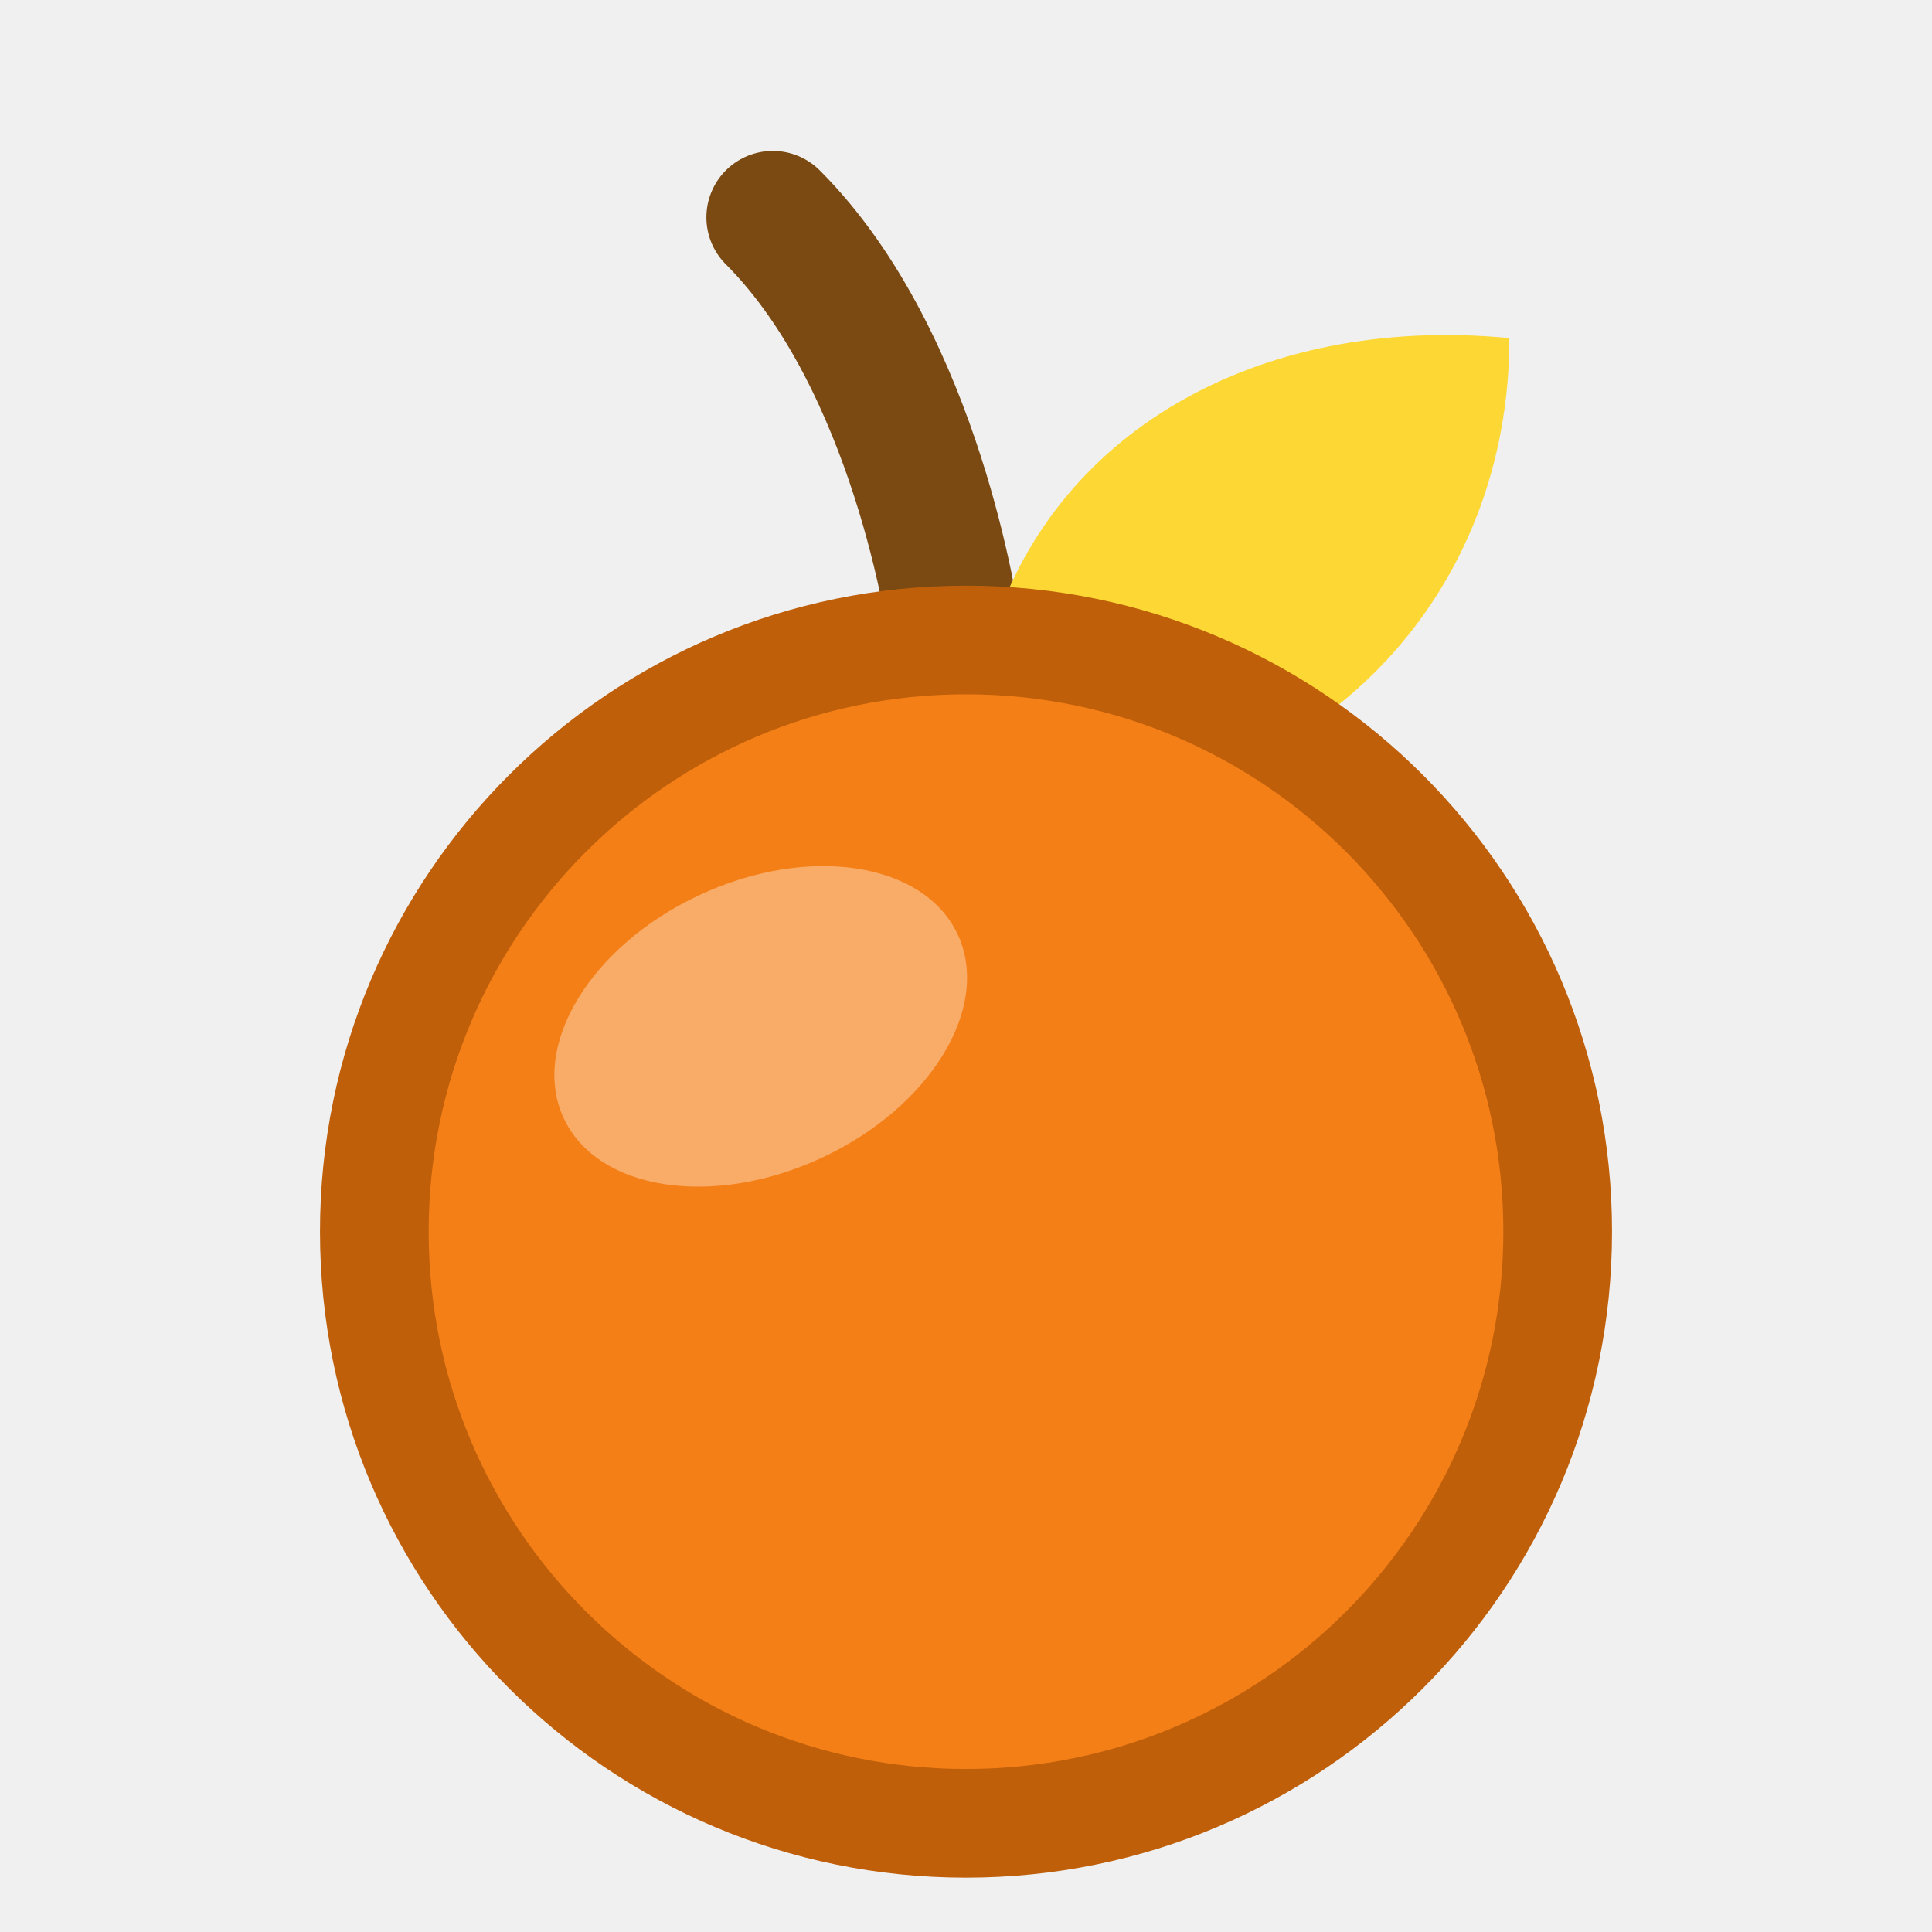
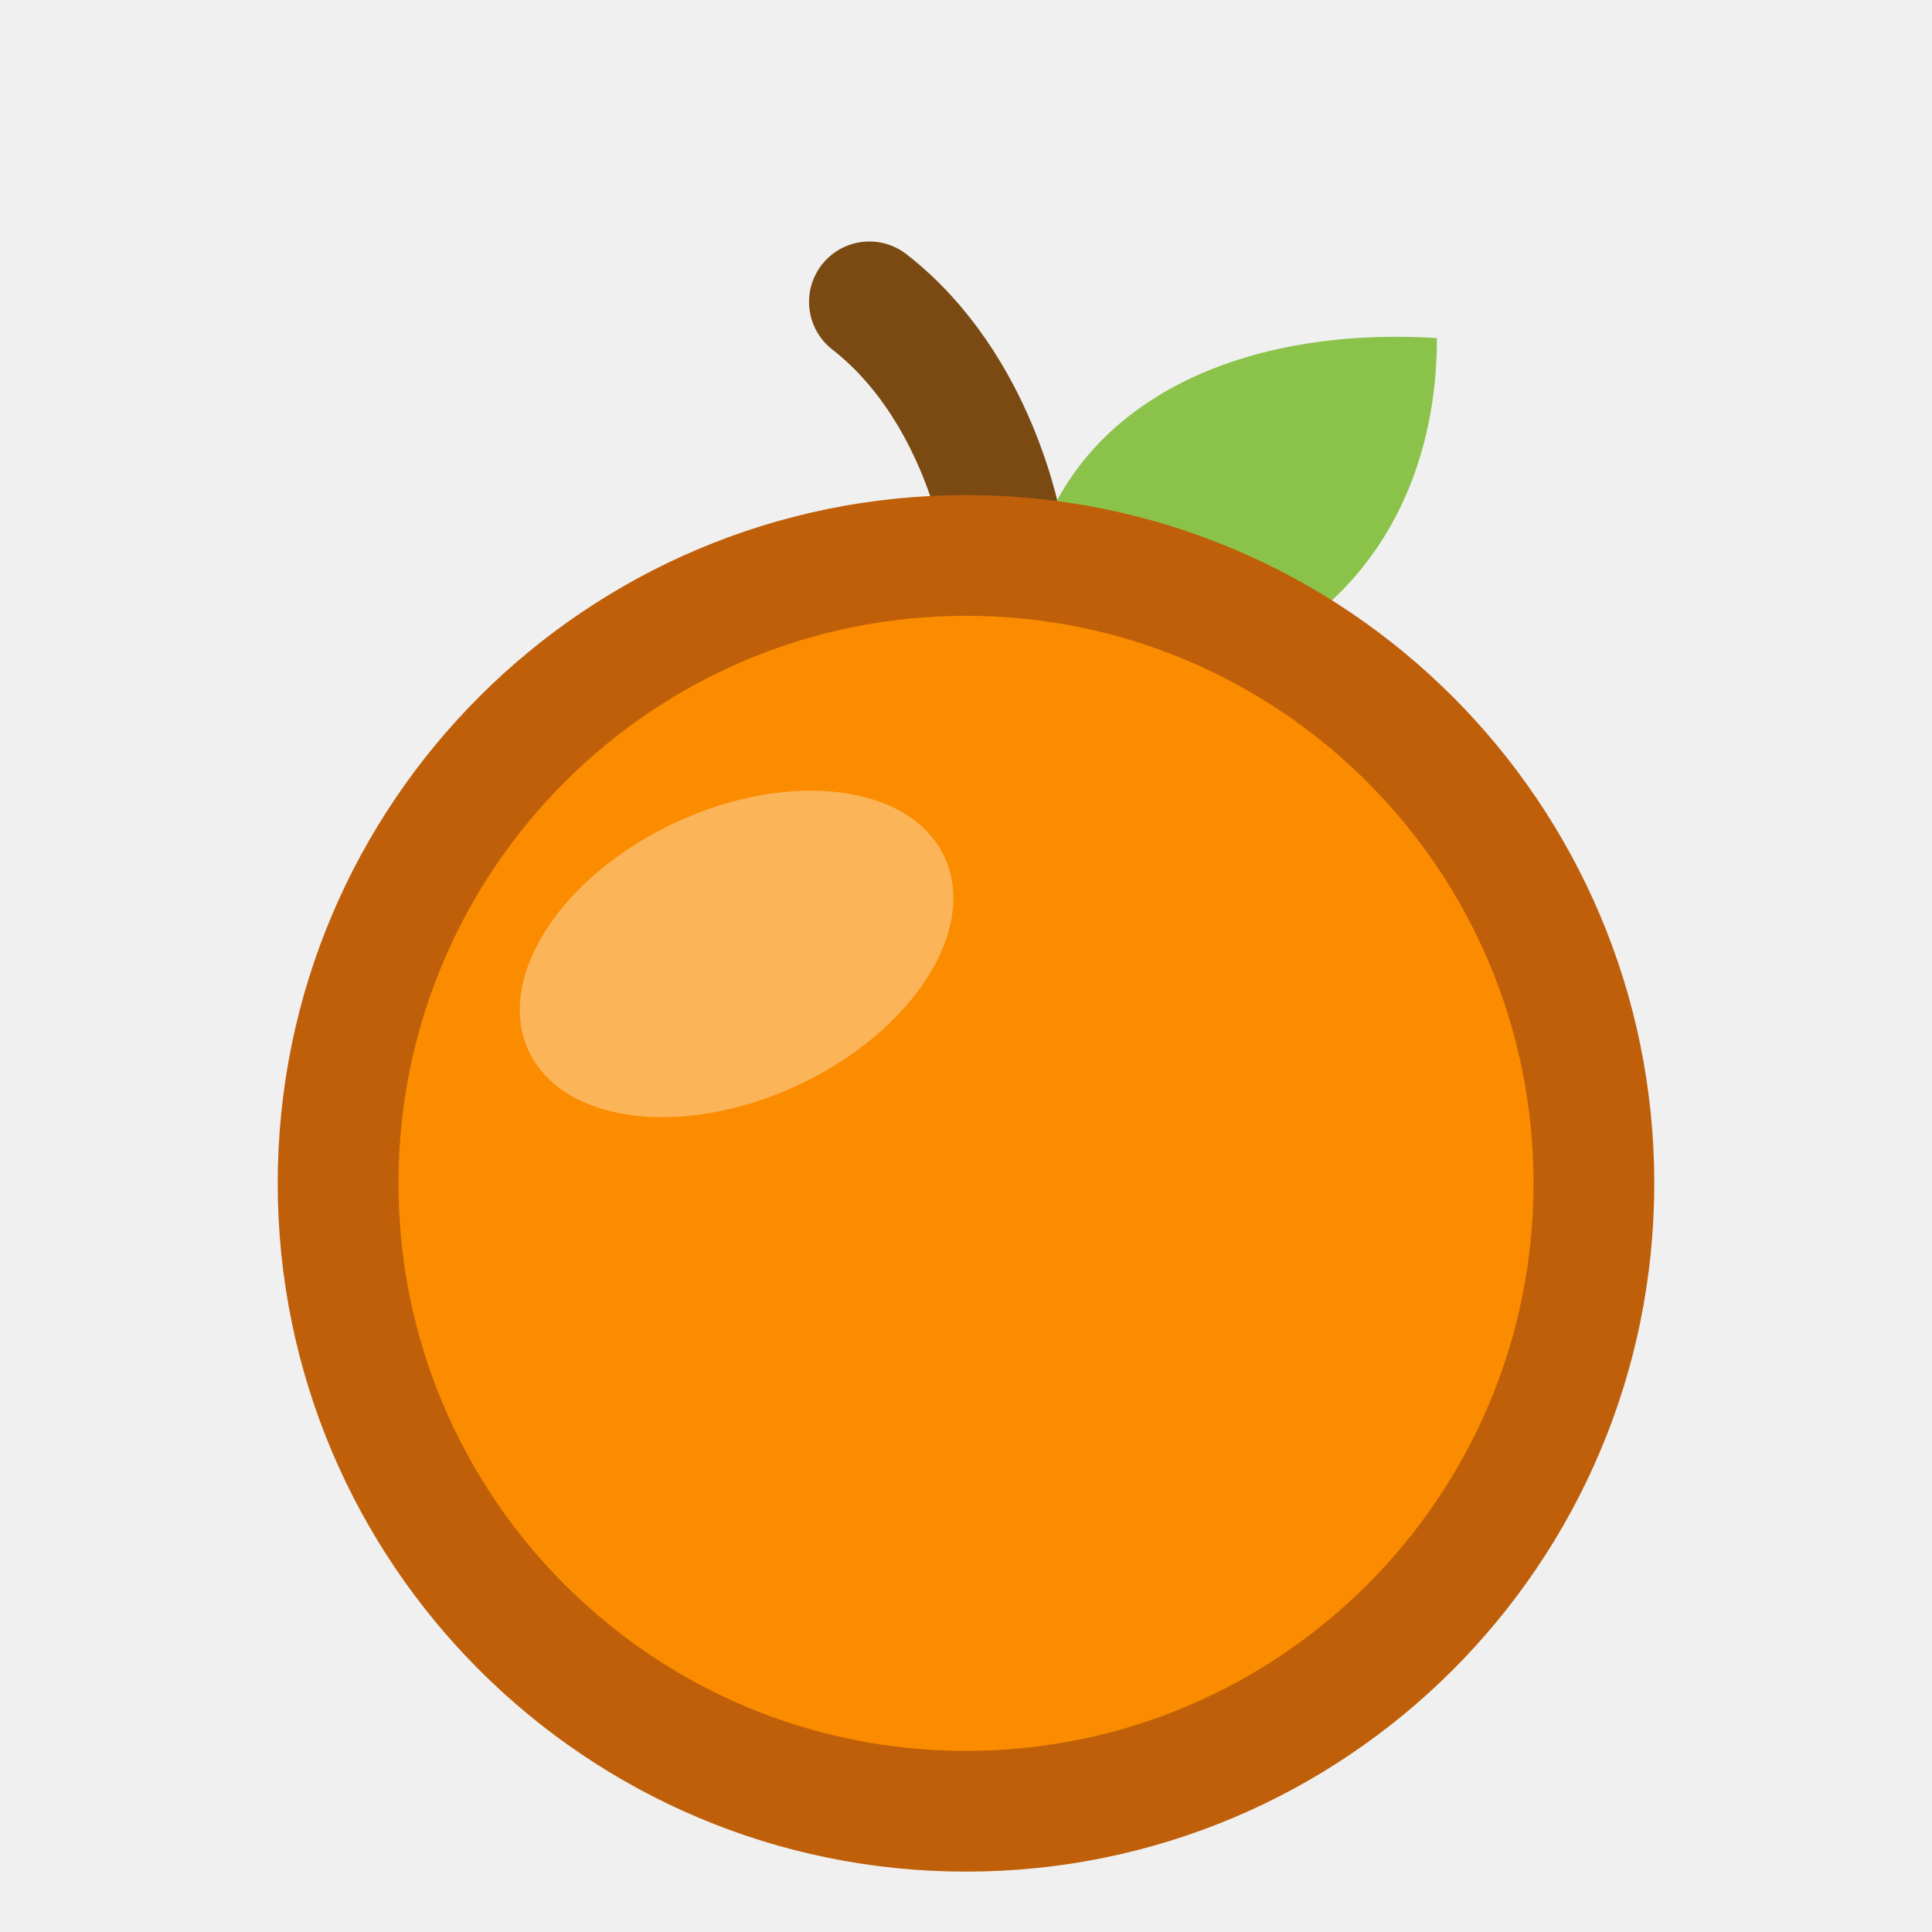
<svg xmlns="http://www.w3.org/2000/svg" width="16" height="16" viewBox="0 0 16 16">
-   <path d="M 7.9 5.2 C 7.9 5.2 7.6 3.0 6.4 1.8" stroke="#7a4a12" stroke-width="1.1" fill="none" stroke-linecap="round" />
-   <path d="M 8.2 5.3 C 8.7 3.6 10.4 2.6 12.5 2.8 C 12.5 4.9 11.0 6.5 8.9 6.7 C 8.6 6.6 8.4 6.0 8.2 5.3 Z" fill="#fdd835" />
-   <circle cx="8" cy="10.2" r="4.9" fill="#f57f17" stroke="#bf5f0a" stroke-width="0.9" />
-   <ellipse cx="6.3" cy="8.5" rx="1.8" ry="1.2" fill="#ffffff" opacity="0.35" transform="rotate(-25 6.3 8.5)" />
+   <path d="M 8.3 4.4 C 8.3 4.4 8.1 3.2 7.2 2.5" stroke="#7a4a12" stroke-width="1" fill="none" stroke-linecap="round" />
+   <path d="M 8.6 4.5 C 9.0 3.3 10.3 2.7 11.9 2.8 C 11.9 4.4 10.9 5.6 9.2 5.7 C 9.0 5.6 8.8 5.1 8.6 4.5 Z" fill="#8bc34a" />
+   <circle cx="8" cy="9.8" r="5.2" fill="#fb8c00" stroke="#bf5f0a" stroke-width="1" />
+   <ellipse cx="6.1" cy="7.9" rx="1.9" ry="1.2" fill="#ffffff" opacity="0.35" transform="rotate(-25 6.1 7.9)" />
</svg>
